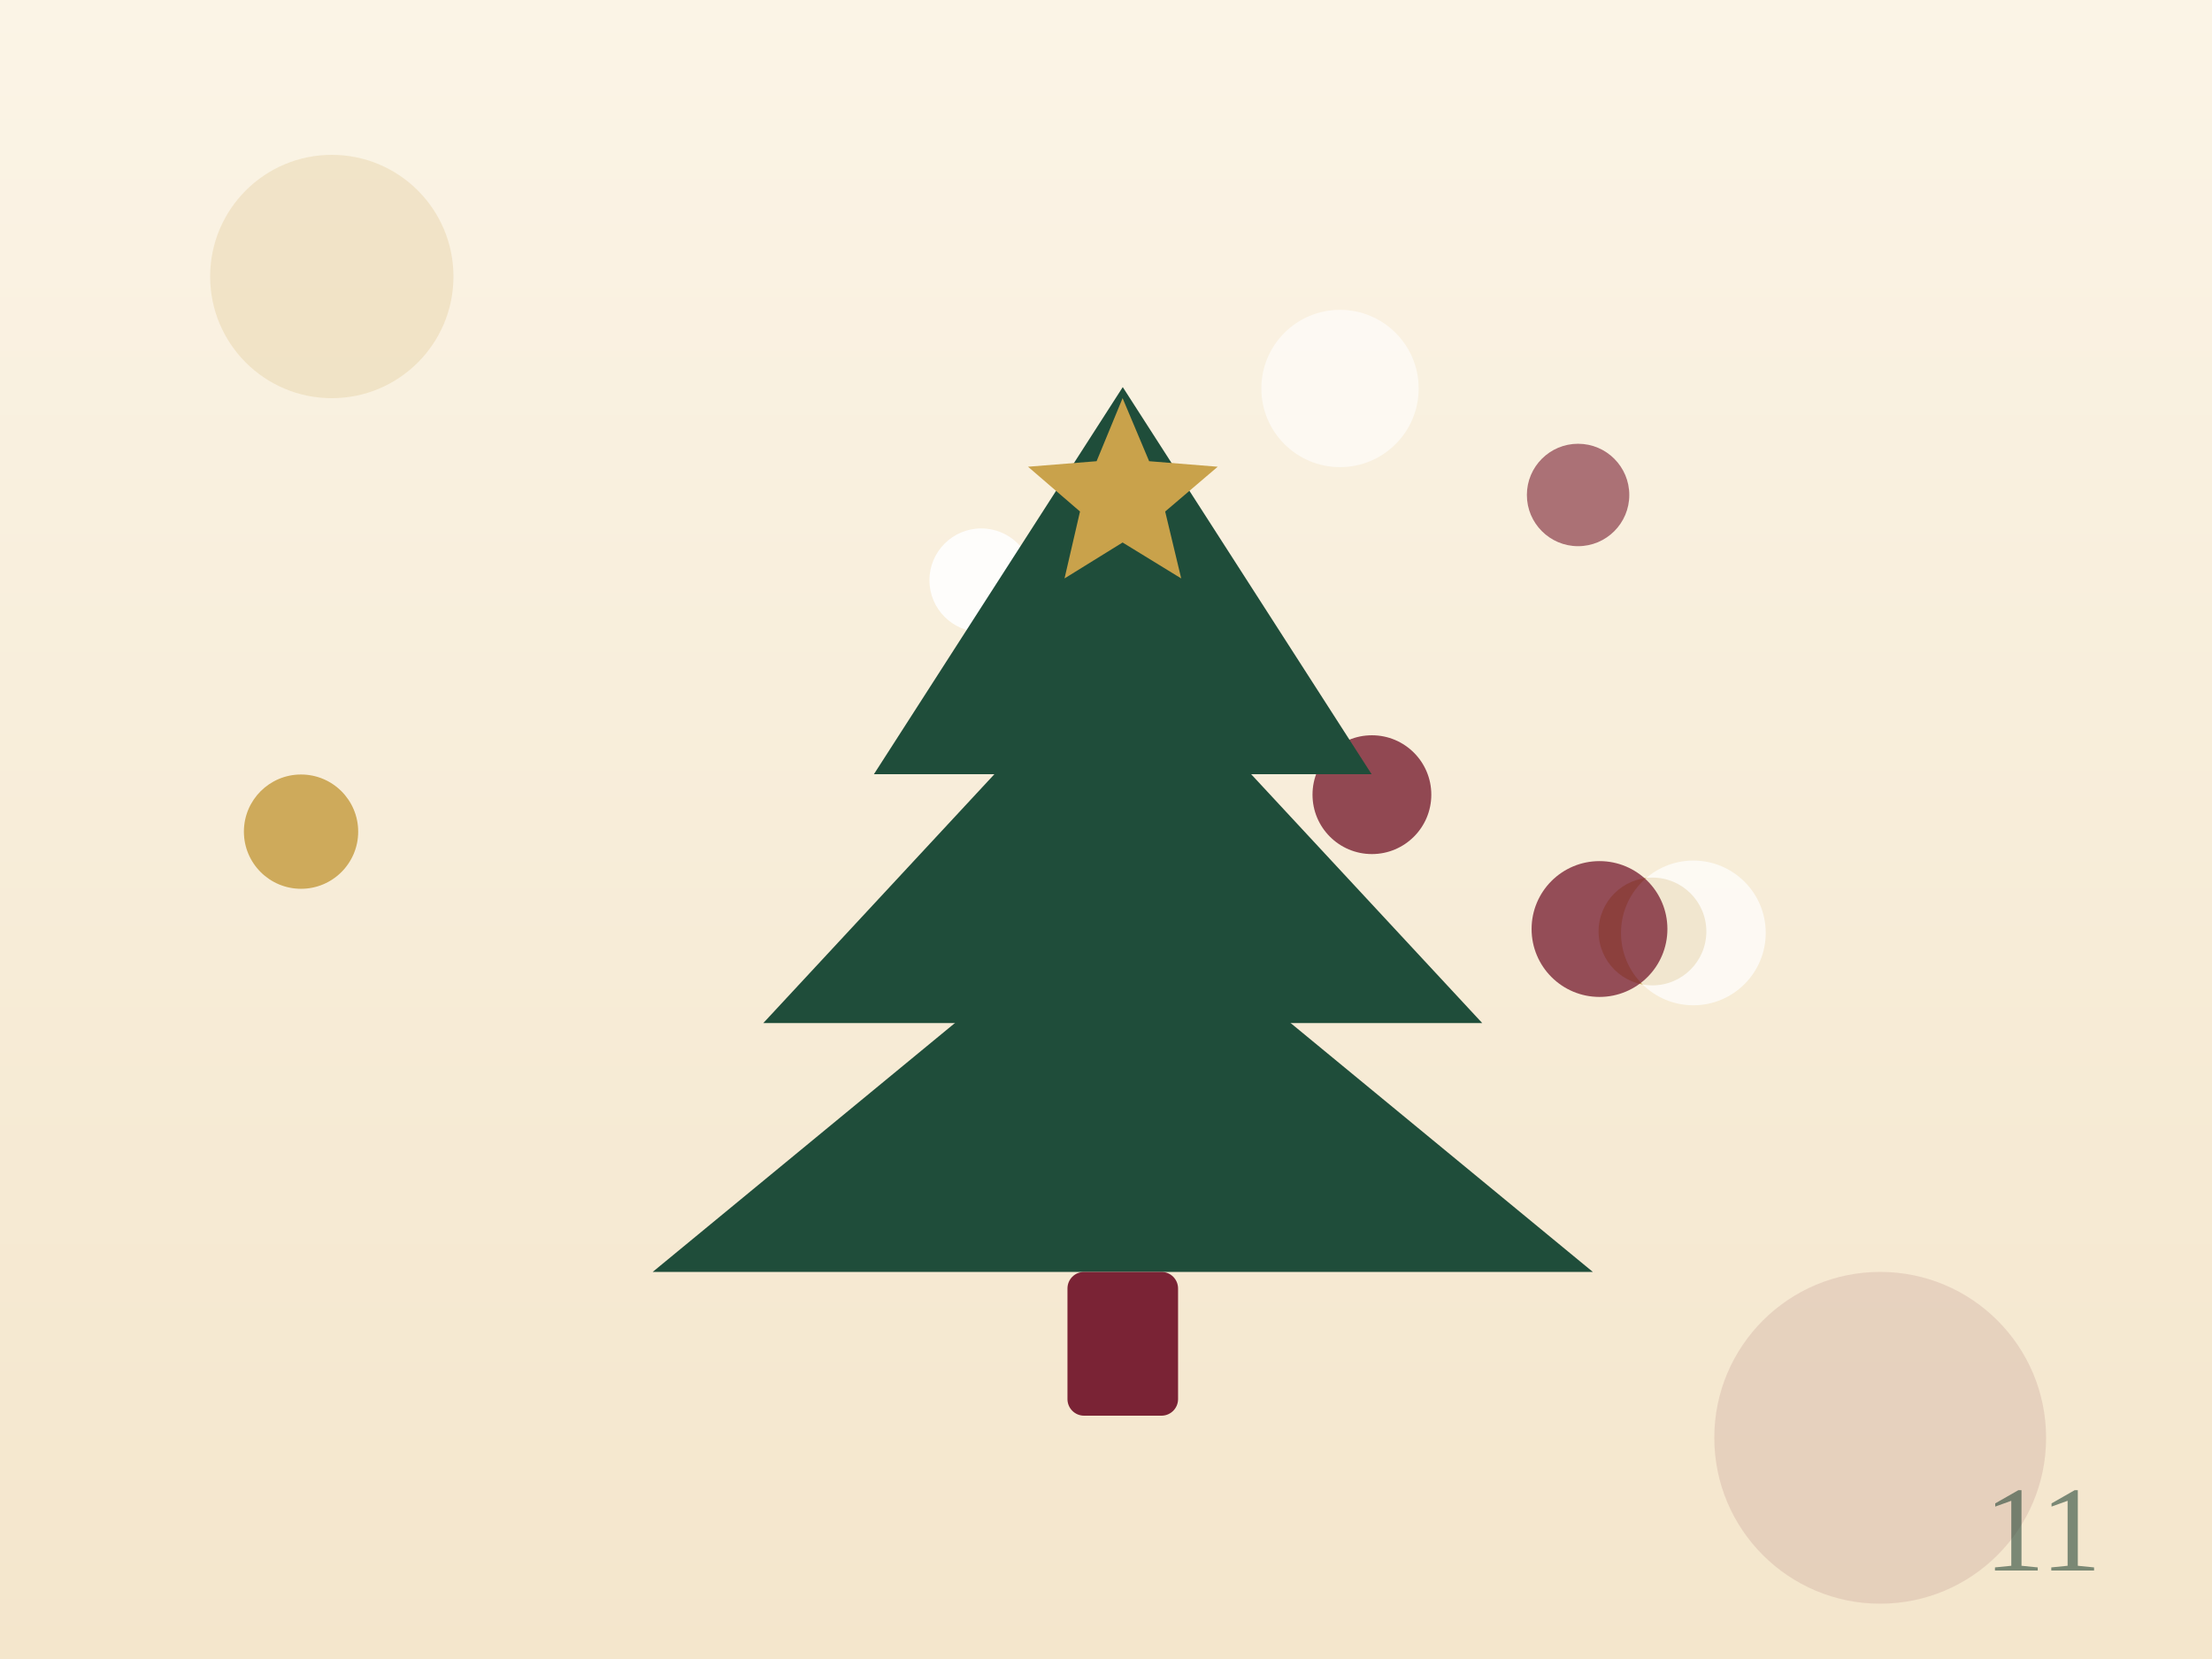
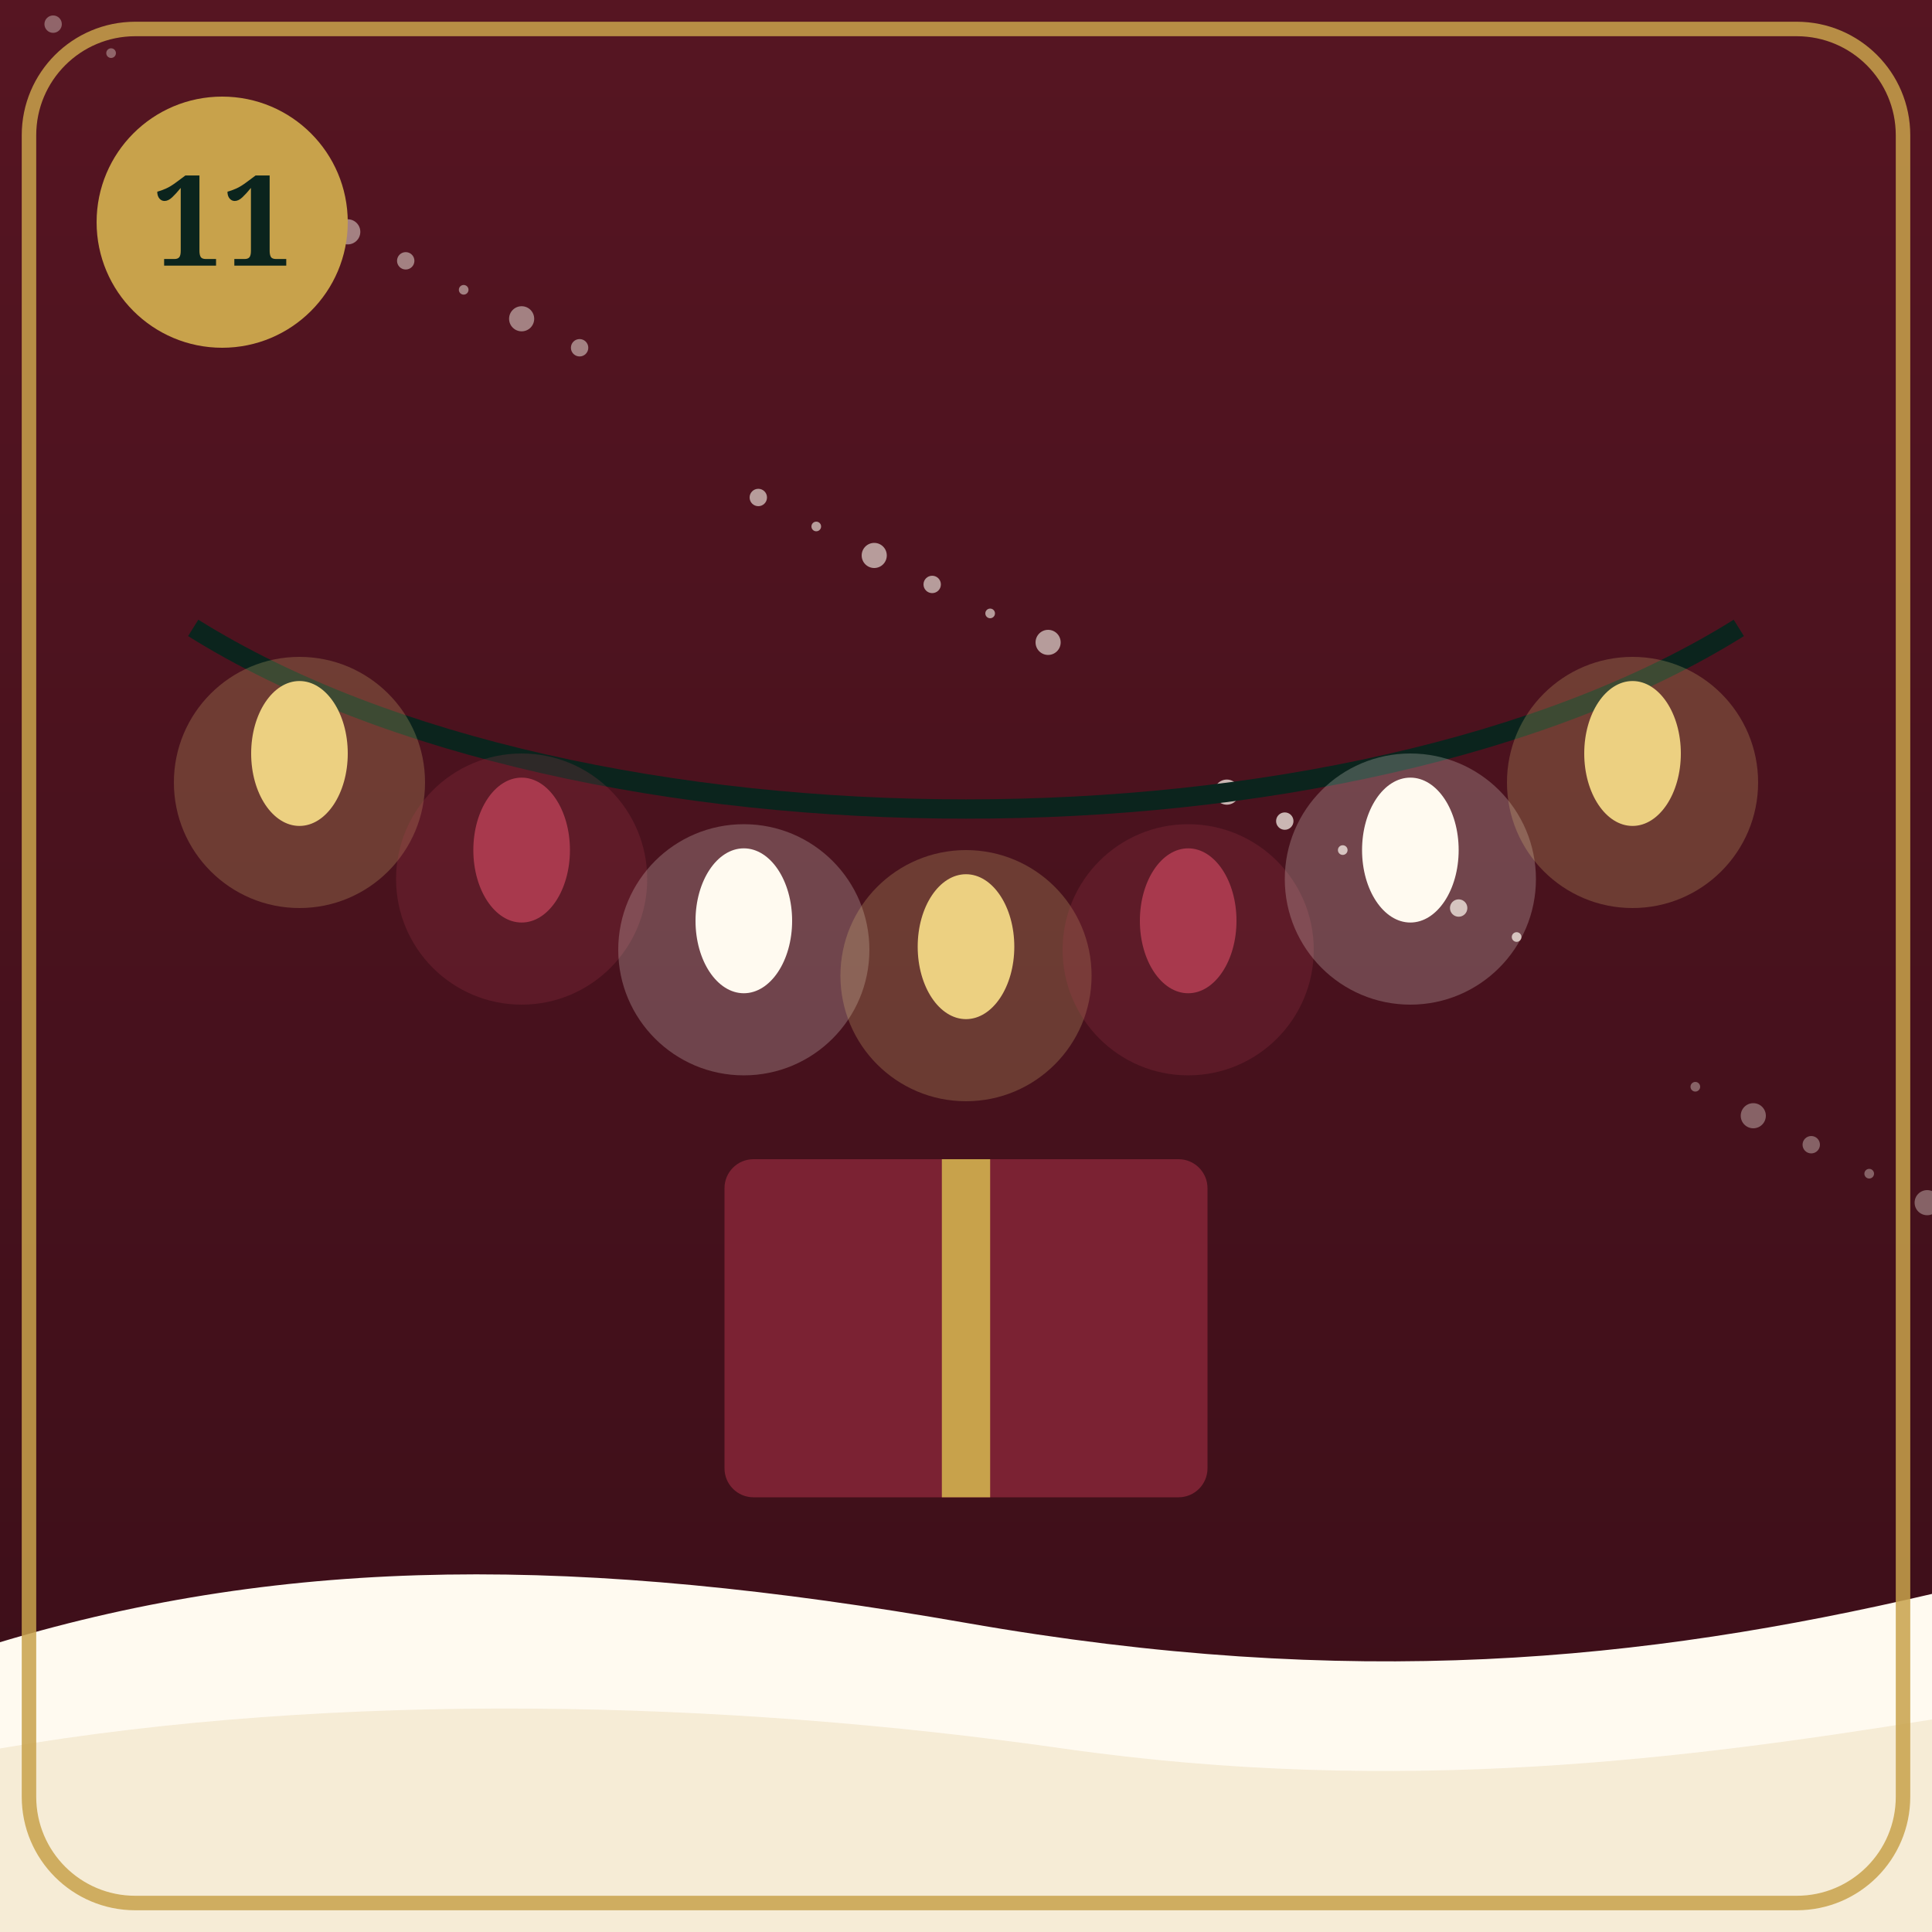
- <svg xmlns="http://www.w3.org/2000/svg" viewBox="0 0 400 300" role="img" aria-label="Illustrazione giorno 11">
+ <svg xmlns="http://www.w3.org/2000/svg" viewBox="0 0 400 400" role="img" aria-label="Illustrazione del giorno 11">
  <defs>
-     <linearGradient id="bg11" x1="0" y1="0" x2="0" y2="1">
-       <stop offset="0%" stop-color="#fbf4e6" />
-       <stop offset="100%" stop-color="#f4e6cc" />
+     <linearGradient id="g11" x1="0" y1="0" x2="0" y2="1">
+       <stop offset="0" stop-color="#561522" />
+       <stop offset="1" stop-color="#3a0e18" />
    </linearGradient>
  </defs>
-   <rect width="400" height="300" fill="url(#bg11)" />
+   <rect width="400" height="400" fill="url(#g11)" />
+   <circle cx="23" cy="11" r="1" fill="#fffaf0" opacity="0.35" />
+   <circle cx="120" cy="72" r="1.8" fill="#fffaf0" opacity="0.47" />
+   <circle cx="217" cy="133" r="2.6" fill="#fffaf0" opacity="0.59" />
+   <circle cx="314" cy="194" r="1" fill="#fffaf0" opacity="0.71" />
+   <circle cx="11" cy="5" r="1.8" fill="#fffaf0" opacity="0.35" />
+   <circle cx="108" cy="66" r="2.6" fill="#fffaf0" opacity="0.47" />
+   <circle cx="205" cy="127" r="1" fill="#fffaf0" opacity="0.59" />
+   <circle cx="302" cy="188" r="1.8" fill="#fffaf0" opacity="0.71" />
+   <circle cx="399" cy="249" r="2.6" fill="#fffaf0" opacity="0.35" />
+   <circle cx="96" cy="60" r="1" fill="#fffaf0" opacity="0.47" />
+   <circle cx="193" cy="121" r="1.8" fill="#fffaf0" opacity="0.59" />
+   <circle cx="290" cy="182" r="2.6" fill="#fffaf0" opacity="0.71" />
+   <circle cx="387" cy="243" r="1" fill="#fffaf0" opacity="0.35" />
+   <circle cx="84" cy="54" r="1.8" fill="#fffaf0" opacity="0.47" />
+   <circle cx="181" cy="115" r="2.6" fill="#fffaf0" opacity="0.59" />
+   <circle cx="278" cy="176" r="1" fill="#fffaf0" opacity="0.71" />
+   <circle cx="375" cy="237" r="1.8" fill="#fffaf0" opacity="0.35" />
+   <circle cx="72" cy="48" r="2.6" fill="#fffaf0" opacity="0.47" />
+   <circle cx="169" cy="109" r="1" fill="#fffaf0" opacity="0.59" />
+   <circle cx="266" cy="170" r="1.8" fill="#fffaf0" opacity="0.71" />
+   <circle cx="363" cy="231" r="2.6" fill="#fffaf0" opacity="0.35" />
+   <circle cx="60" cy="42" r="1" fill="#fffaf0" opacity="0.47" />
+   <circle cx="157" cy="103" r="1.8" fill="#fffaf0" opacity="0.59" />
+   <circle cx="254" cy="164" r="2.6" fill="#fffaf0" opacity="0.71" />
+   <circle cx="351" cy="225" r="1" fill="#fffaf0" opacity="0.35" />
+   <circle cx="48" cy="36" r="1.8" fill="#fffaf0" opacity="0.47" />
+   <path d="M0 340c60-18 120-18 200-4s140 8 200-6v70H0z" fill="#fffaf0" />
+   <path d="M0 362c70-12 150-10 220 0s130 2 180-6v44H0z" fill="#f5ead3" opacity=".9" />
  <g>
-     <circle cx="248.085" cy="143.702" r="10.741" fill="#7a2335" opacity="0.82" />
-     <circle cx="298.818" cy="168.442" r="9.744" fill="#c9a24b" opacity="0.87" />
-     <circle cx="285.368" cy="89.507" r="9.26" fill="#7a2335" opacity="0.62" />
-     <circle cx="306.215" cy="168.701" r="13.085" fill="#ffffff" opacity="0.70" />
-     <circle cx="177.443" cy="104.926" r="9.369" fill="#ffffff" opacity="0.89" />
-     <circle cx="54.438" cy="150.388" r="10.334" fill="#c9a24b" opacity="0.89" />
-     <circle cx="289.24" cy="167.996" r="12.28" fill="#7a2335" opacity="0.79" />
-     <circle cx="242.317" cy="70.251" r="14.222" fill="#ffffff" opacity="0.59" />
+     <path d="M40 130c80 50 240 50 320 0" fill="none" stroke="#0b241d" stroke-width="4" />
+     <circle cx="62" cy="162" r="26" fill="#ecd081" opacity=".22" />
+     <ellipse cx="62" cy="156" rx="10" ry="15" fill="#ecd081" />
+     <circle cx="108" cy="182" r="26" fill="#a8394d" opacity=".22" />
+     <ellipse cx="108" cy="176" rx="10" ry="15" fill="#a8394d" />
+     <circle cx="154" cy="196.641" r="26" fill="#fffaf0" opacity=".22" />
+     <ellipse cx="154" cy="190.641" rx="10" ry="15" fill="#fffaf0" />
+     <circle cx="200" cy="202" r="26" fill="#ecd081" opacity=".22" />
+     <ellipse cx="200" cy="196" rx="10" ry="15" fill="#ecd081" />
+     <circle cx="246" cy="196.641" r="26" fill="#a8394d" opacity=".22" />
+     <ellipse cx="246" cy="190.641" rx="10" ry="15" fill="#a8394d" />
+     <circle cx="292" cy="182" r="26" fill="#fffaf0" opacity=".22" />
+     <ellipse cx="292" cy="176" rx="10" ry="15" fill="#fffaf0" />
+     <circle cx="338" cy="162" r="26" fill="#ecd081" opacity=".22" />
+     <ellipse cx="338" cy="156" rx="10" ry="15" fill="#ecd081" />
+     <rect x="150" y="240" width="100" height="70" rx="6" fill="#7b2233" />
+     <rect x="195" y="240" width="10" height="70" fill="#c8a24b" />
  </g>
-   <polygon points="203.032,160 118.032,230 288.032,230" fill="#1f4d3a" />
-   <polygon points="203.032,115 138.032,185 268.032,185" fill="#1f4d3a" />
-   <polygon points="203.032,70 158.032,140 248.032,140" fill="#1f4d3a" />
-   <rect x="193.032" y="230" width="20" height="26" rx="3" fill="#7a2335" />
-   <polygon points="203.0,72.0 207.8,83.4 220.2,84.4 210.7,92.5 213.6,104.6 203.0,98.1 192.5,104.6 195.3,92.5 185.9,84.4 198.3,83.4" fill="#c9a24b" />
-   <circle cx="60" cy="50" r="22" fill="#c9a24b" opacity="0.18" />
-   <circle cx="340" cy="260" r="30" fill="#7a2335" opacity="0.12" />
-   <text x="380" y="284" text-anchor="end" font-family="Georgia, 'Times New Roman', serif" font-size="22" fill="#163a2b" opacity="0.55">11</text>
+   <g>
+     <circle cx="46" cy="46" r="26" fill="#c8a24b" />
+     <text x="46" y="55" text-anchor="middle" font-family="Georgia,serif" font-size="26" font-weight="700" fill="#0b241d">11</text>
+   </g>
+   <rect x="6" y="6" width="388" height="388" rx="22" fill="none" stroke="#c8a24b" stroke-width="3" opacity=".85" />
</svg>
